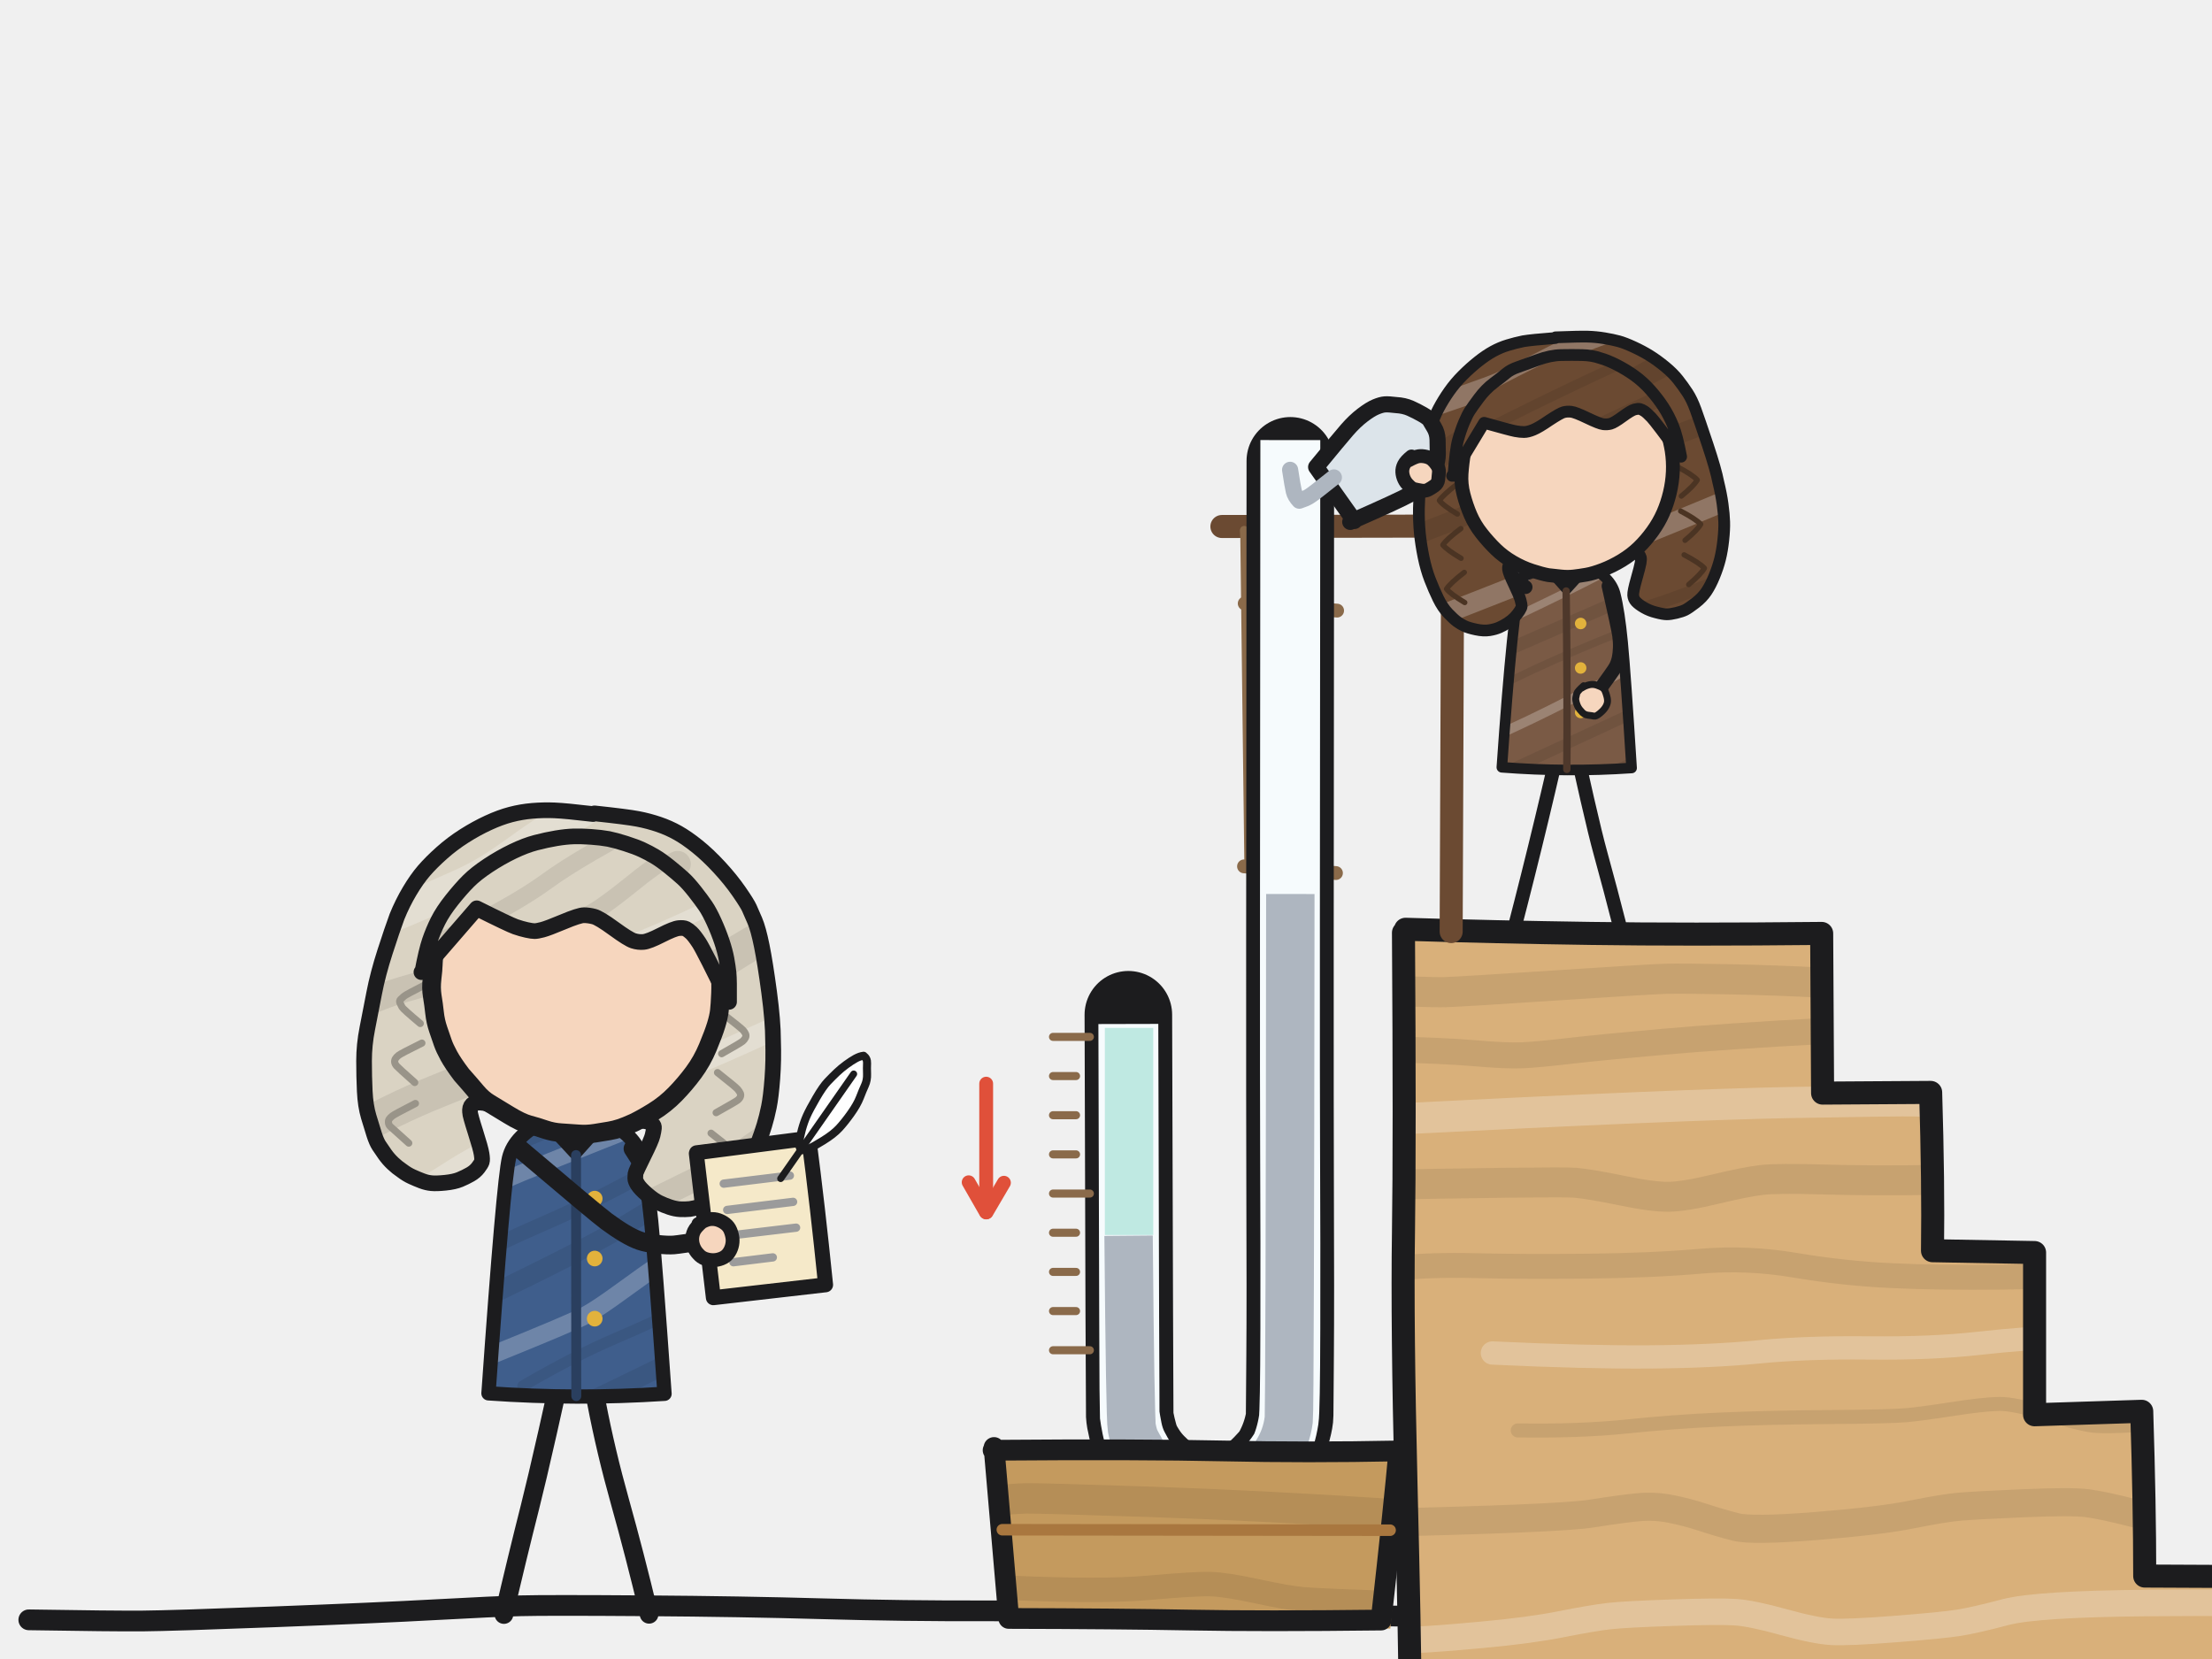
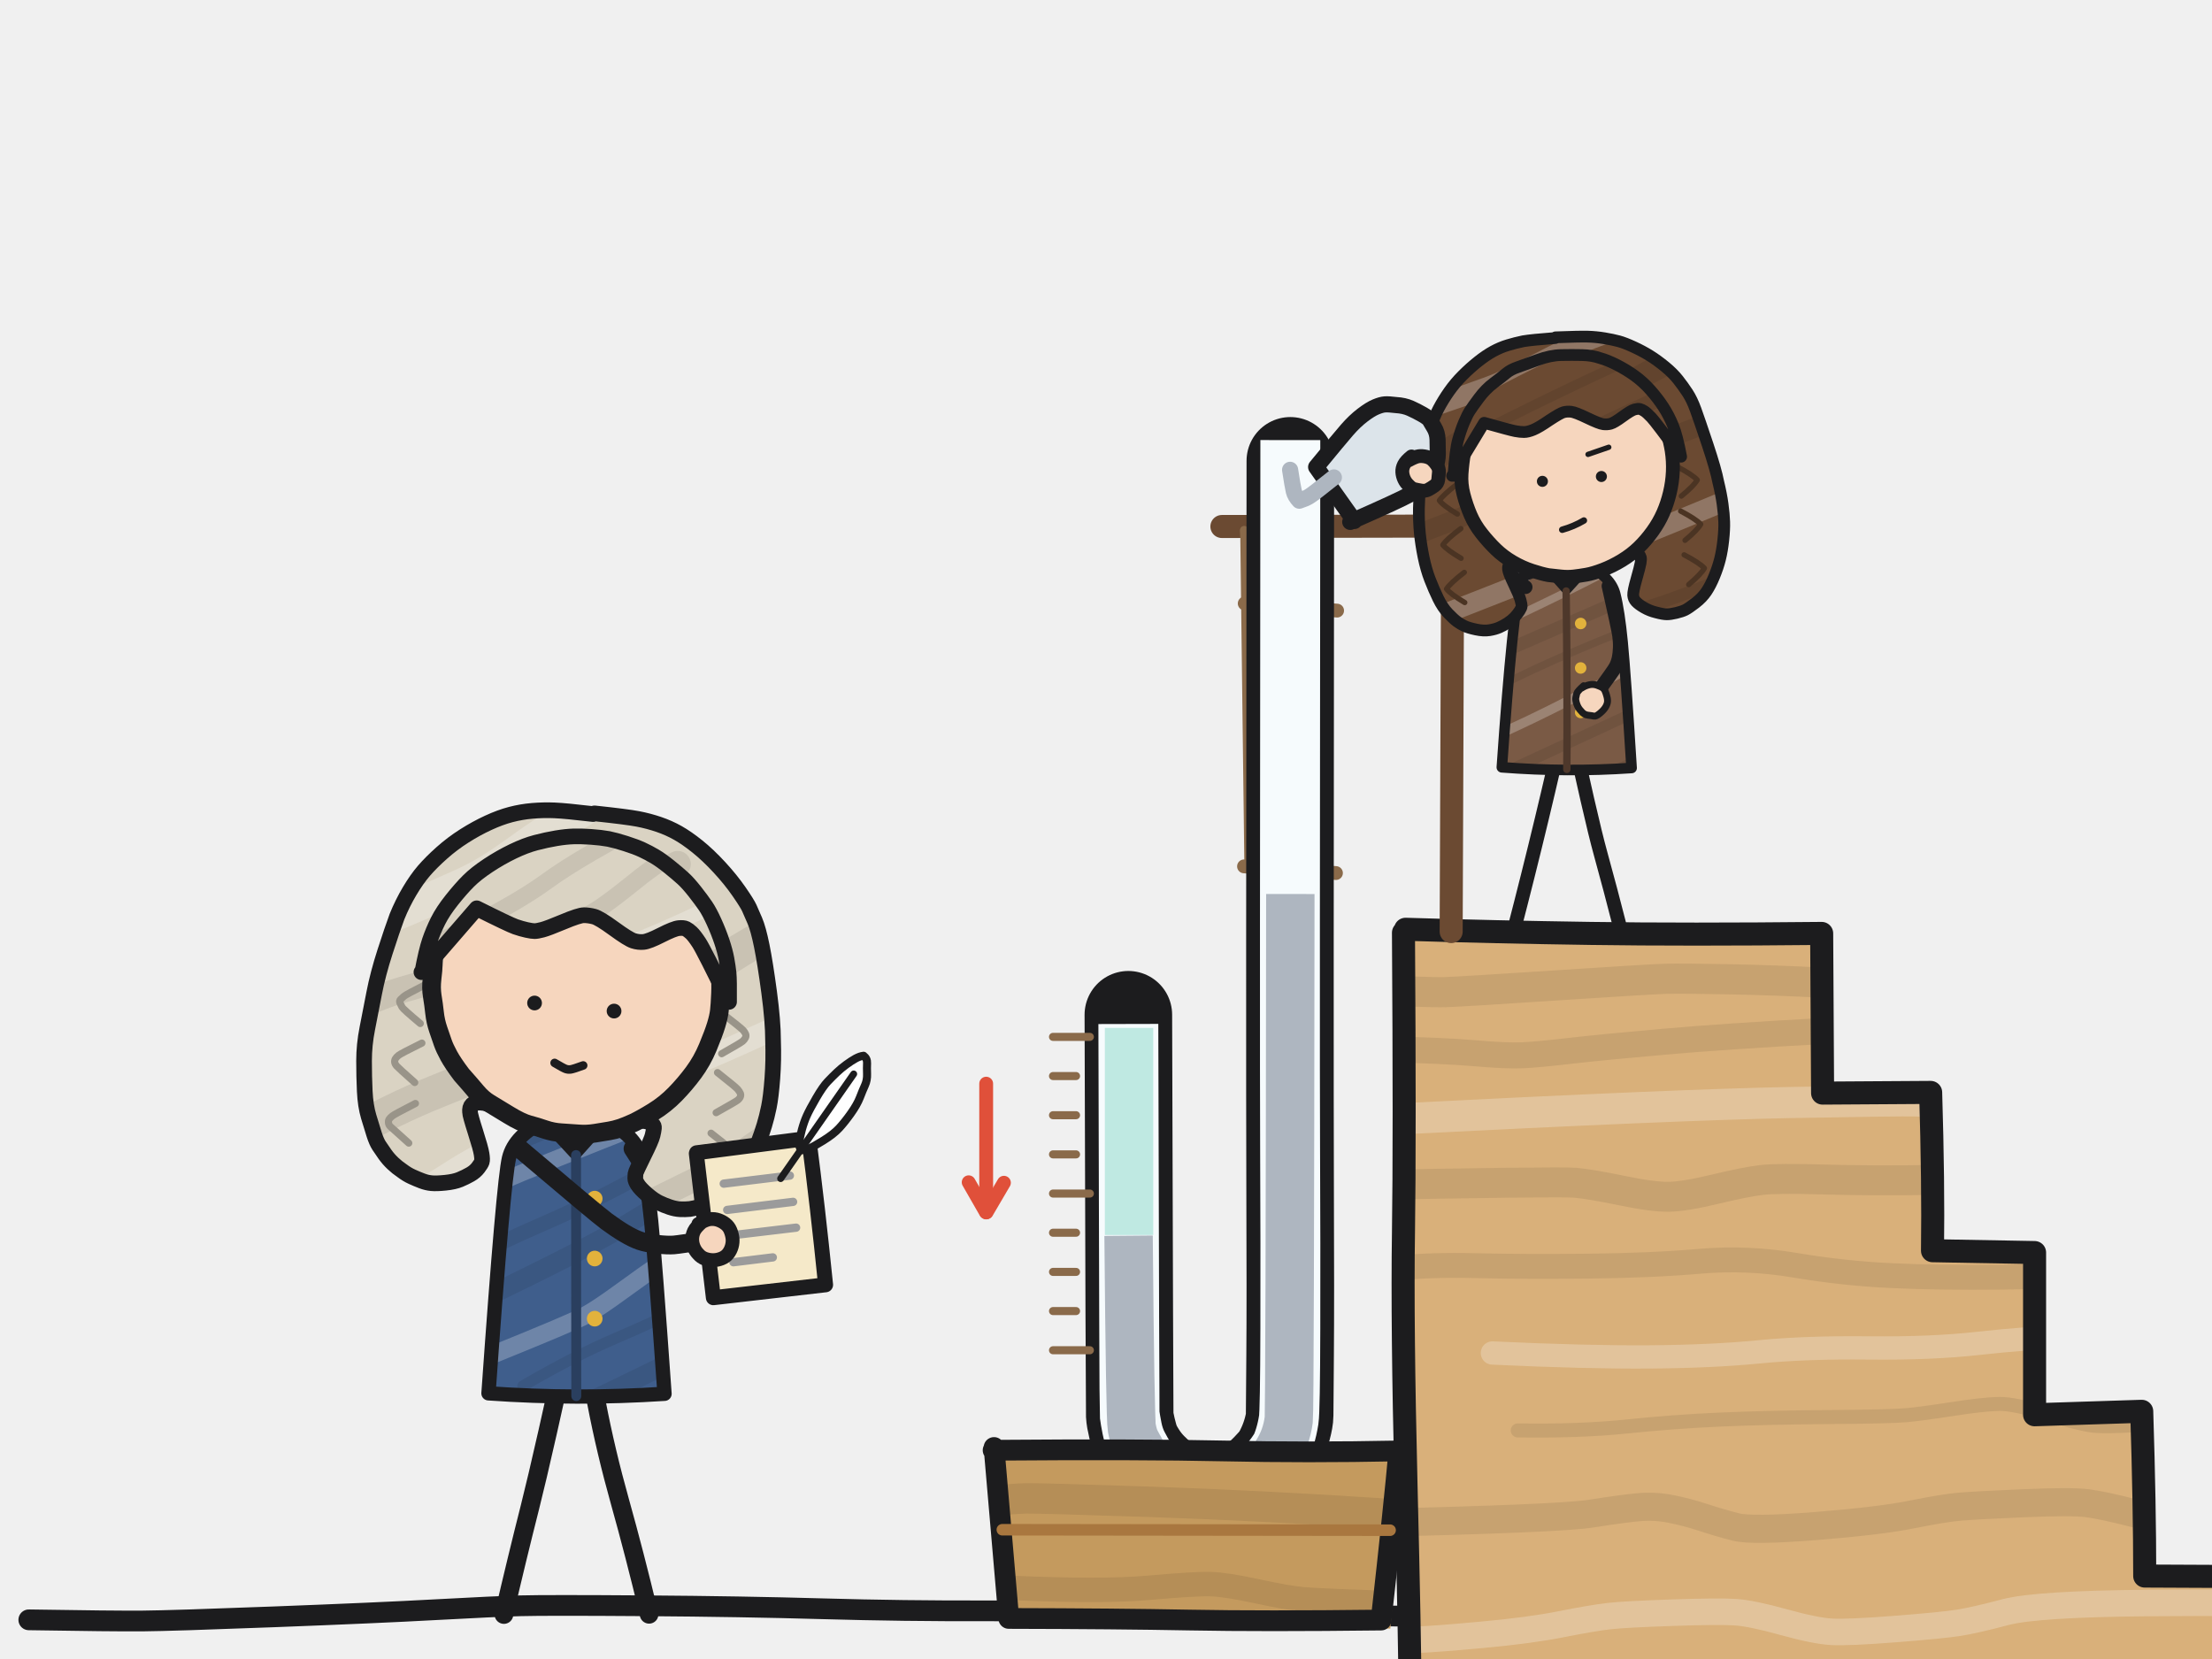
<svg xmlns="http://www.w3.org/2000/svg" viewBox="0 0 960 720" width="960" height="720" fill="none" stroke-linecap="round" stroke-linejoin="round">
  <defs>
    <path id="c1" d="M612.3 405.6l182.1 .5l.5 71.3l46.4-.9q-.2 29 -1.8 68.8l44.9 1.7l-.3 70.2l46.4-.9q1.5 44.6 1.9 69.1l44.5-.4l.6 50.8q-126.2 1.9 -177.6 1.4t-188.8 .4q-.5-210.6 .3-248.6t.9-83.4z" />
    <clipPath id="c1c">
      <use href="#c1" />
    </clipPath>
    <path id="c2" d="M432.5 633.2q144.2-2.4 176.5-2.5q-2.4 40.1 -5.6 76.1l-163.7-1.5l-6.7-73.9l-.5 1.8z" />
    <clipPath id="c2c">
      <use href="#c2" />
    </clipPath>
    <path id="c3" d="M671.4 246.7q-10.2 4.7 -12 12.2t-7.4 75.1q28.4 2.2 56.9-.2q-2.3-33.6 -3.8-50.5t-3.5-24.3t-11.8-12.1l-9 10.1l-9.4-10.3z" />
    <clipPath id="c3c">
      <use href="#c3" />
    </clipPath>
    <path id="c4" d="M669.2 148.6q7.1-1 12.4-1.4t9-.2t7 .6t5.9 1.3t6.2 2.7t7.5 4.4t7.1 5.6t5.6 5.7t4.5 6.6t4.2 8.2t4 11.5q2.2 7.1 3.3 12.4t1.8 10.7t.9 10.3t-.2 8.8t-1.3 8.2t-2.5 8.1t-3.6 6.5t-3.5 4t-3.7 2.5t-3.8 1.8t-3.1 .7q-1.6 .2 -4.4-.2t-4.6-1.1t-3.4-1.7t-2.6-2.1t-1.2-1.9t0-2.5t1.8-7.1t1.5-6.8t-.5-1.9t-1.5-.6t-2.5 0q-1.4 .2 -9.1 2.7t-11.6 3.4t-7.9 .6t-12.1-1.6t-10.1-1.3t-2.8 .8t-.8 1.3t.5 2.4t2.8 6.7t2.5 5.8t-.3 2.3q-.4 1.4 -2.4 3.4t-3.6 3.1t-3.6 1.8t-4.4 1.2t-4.9 0t-5.8-1.9t-4.7-2.7t-3-3t-3.9-6.3t-4-9.9t-2.5-12.2q-.9-6.7 -1-13.9t.7-15.5t2-14.6t2.9-10.7t3.9-8.1t5.3-7.2t7-7.1t7-5.3t6.3-3.2t6.8-2.2t10.5-1.9z" />
    <clipPath id="c4c">
      <use href="#c4" />
    </clipPath>
    <path id="c5" d="M630.8 206.8q.3-8.9 1.3-13.3t1.9-6.5t2.4-5.2t4.3-6.7t6.1-6.8t7.2-5.6t8.2-4.1t6.5-2.2t5.6-1t6.9-.4t5.8 .3q2.2 .3 6.7 1.4t8.6 3.1t7.9 4.7t7 6t5.8 7.3t4.2 8.1t3.5 13.3q-11.3-15 -13.3-17.1t-3.2-2.8t-1.9-1t-2.4 .2t-5.2 3.1t-5.3 3.1t-3.2 .2t-6.9-2.8t-7-2.6t-3.3 .2t-6.1 3.5q-4.5 3 -6.9 4t-4.1 .9t-3.7-.3t-13.2-3.7l-14.2 22.7z" />
    <clipPath id="c5c">
      <use href="#c5" />
    </clipPath>
    <path id="c6" d="M238.3 487.4l-13.8 6.1q-4.9 19.8 -11.8 112.4q38.1 1.9 76.3-.4q-3-43.1 -5-67.2t-4.6-34.1t-16.2-16.4l-12.7 13.6q-11-12 -12.2-14z" />
    <clipPath id="c6c">
      <use href="#c6" />
    </clipPath>
    <path id="c7" d="M257.9 354.4q14 1.5 18.7 2.4t9.3 2.5t8.9 3.7t9.1 5.9t8.5 7.4t6.8 7.7t6.1 9.3t5 11t3.3 11.9t2.3 16.1t1.2 17.2q.2 7.2 -.2 13.3t-1.5 12.8t-2.9 12.7t-4.1 11.6t-5.3 10.2t-4.4 6.1t-3.6 3.3t-4.2 2.7t-5.7 2.4t-5.6 1.4t-4.3 .2q-2.2-.1 -5.8-1.4t-6-2.6t-4.1-3.1t-2.9-3.5t-1.1-2.9t.7-3.3t4.4-9t4-7.7t.2-2t-.5-1.5t-1.7-1.2q-1.3-.4 -3.1-.5t-12.6 1.4t-16 1.6t-10.5-1.1t-15.5-5t-12.9-4t-3.2-.2t-1.3 .7t-.8 1.4t.1 3.2t2.1 9.6q1.9 7.2 1.8 8.3t-.3 2.1t-.9 1.8t-1.5 1.7t-3.1 2.1t-4.8 2.4t-5.2 1.5t-6.1 .4t-6.6-1.2t-5.3-2.4t-3.9-2.9q-2-1.5 -3.6-3.5t-3.2-4.7t-2.6-5.8t-2-6.6t-1.3-7.2t-.8-7.7t-.1-8.6t.4-9.3t2-14.4t4.4-20.4t4.6-15.5q1.7-4.8 3.2-8.2t4.8-8.7t7.4-9.7t9.1-8.3t11.3-7.7t11.8-5.8t10.1-2.8t10.7-.9t12 .4t8.3 .7l-1.5 .2z" />
    <clipPath id="c7c">
      <use href="#c7" />
    </clipPath>
    <path id="c8" d="M184.5 423.6q2.8-12.1 4.5-16.4t3.1-7.1t5-7.8t7.9-9.3t9.5-7.6t10.7-5.7t11.8-3.5t9.2-1.4t7.8 0t9.3 1.1t7.5 1.7q3 .9 8.6 3.4t10.7 6.1t7.2 5.7t4.3 4.4t5.4 7.6t5.8 11.1t3.5 12t1.4 18.7q-11.2-22.7 -13.3-26t-3.4-4.6t-2.4-1.8t-3.1-.4t-7.7 2.6t-7.7 2.8t-4.2-.6t-8.3-5.3t-8.5-5.1t-4.3-.4t-8.8 3.4q-6.8 3.1 -9 3.8t-3.4 .8t-3.5-.3t-4.8-1.3t-16.7-8l-24.1 27.4z" />
    <clipPath id="c8c">
      <use href="#c8" />
    </clipPath>
  </defs>
  <path d="M12.5 703q36.9 .6 49.3 .5t57.1-1.8t70.2-3.1t36.9-1.7t53.8 0t77.3 1.3t71.3 .9t79.6 .9t86.2 1.3t82.5 0t78.1-1.1q38.7-.8 77.4-.5t113.4-3.4" stroke="#1c1c1e" stroke-width="9" />
  <use href="#c1" fill="#D9B07A" />
  <g clip-path="url(#c1c)">
    <path d="M599.2 345.2q13.8-.2 27.7 2t20.8 2.7t27.6-.8t41.4 .1t27.7 .9t20.7-3.4t20.6-3.8t27.7 1.5t48.4 1.5t48.3 .1t76-2.5" stroke="#b69466" stroke-width="11.1" opacity="0.5" />
    <path d="M647.7 382.3q27.9 3.6 55.6 3.1t48.6 .4t69.3-2.1t76.2-2.7t41.7 1.5" stroke="#ead4b6" stroke-width="7.7" opacity="0.55" />
    <path d="M578.9 428.9q41.1 1.9 48 1.7t47.9-2.9t48-2.9t27.4 .2t41.2 1.5t61.6-2.6t178.1-10.9" stroke="#b69466" stroke-width="13.1" opacity="0.5" />
    <path d="M598.9 455.3q27.4 .6 41.2 1.8t20.5 .9t20.5-1.9t41.1-4t68.4-4.6t68.4-3.3t75.3-2t61.7 .9" stroke="#b69466" stroke-width="11.3" opacity="0.5" />
    <path d="M605.4 485.7q123.4-6.3 171.4-7.2t54.9-.7t20.6 3.3t20.7 3.1t20.5-3t20.5-4.1t27.5-.4t75.5-.1" stroke="#ead4b6" stroke-width="13.5" opacity="0.55" />
    <path d="M582 514.5q94.7-1.8 101.5-1.2t20.3 3.4t20.4 2.7t20.2-3.3t20.2-4t27.1-.2t47.4 .2t47.3-2.1t27.1-1.3t33.9 6.2" stroke="#b69466" stroke-width="13" opacity="0.5" />
    <path d="M606.5 550.4q13.8-1.6 34.5-1.1t48.3 .2t48.3-2.1t41.4 1.7t41.5 4.5t48.3 .7t48.3-2.3t62.1-1.3" stroke="#b69466" stroke-width="10.8" opacity="0.5" />
    <path d="M647.7 587.2q40.9 1.9 68.1 1.7t47.6-2.2t47.6-1.7t47.7-2t40.7-3t74.9-1.3" stroke="#ead4b6" stroke-width="10.1" opacity="0.55" />
    <path d="M658.7 620.8q27 .4 47.2-1.7t40.4-3t47.2-1.1t33.7-.8t20.2-2.7t20.2-2.2t20.3 4.2t20.3 5.2t33.7-1.2t40.4-5.1t40.4-4.4" stroke="#b69466" stroke-width="6.1" opacity="0.5" />
    <path d="M593.3 661q83.4-1.9 97.3-4.1t20.8-2.8t13.9 .8t14 3.7t14 4.1t34.7-.4t41.6-5t20.8-3.4t27.8-1.5t27.8 0t20.9 4.5q14 3.9 21 4t48.6-3.1" stroke="#b69466" stroke-width="12.2" opacity="0.5" />
    <path d="M594.9 708.4q13.9 3.4 20.7 3.2t27.6-2.1t34.4-4.6t20.6-3.5t27.6-1.5t27.6-.2t20.7 4.3t20.8 4.2t27.6-1.2t27.5-2.7t20.6-4.7q13.7-3.5 62-3.9t62.1 .6" stroke="#ead4b6" stroke-width="11.5" opacity="0.55" />
    <path d="M575.8 733.4q27.2-.7 34 .8t13.7 3.6t13.6 3.2t34-.8t40.7-5.6t20.3-4.5t54.4-1t68 2.1t40.9 2.3t47.5-1.3t67.9-4.5" stroke="#b69466" stroke-width="13.9" opacity="0.5" />
    <path d="M605.4 772.7q68.5-.3 75.4-.1t20.6 2.2t34.3 2.1t54.8-1.2t54.7-2.9t41.1-.2t27.4 .7t20.5-3.3t20.5-2.7t20.6 3.1t20.7 3.5q6.8 .4 47.9-2.2" stroke="#b69466" stroke-width="11.2" opacity="0.5" />
    <path d="M601.7 807.6q68.6-2.5 89.1-4.1t41.2-.3t27.5 .9t20.5-3.1t20.6-3t20.6 2.6t20.7 3.6t48-1.4t96.1-2.4" stroke="#ead4b6" stroke-width="10.7" opacity="0.55" />
  </g>
  <path d="M610 403.3q38.8 1.2 80.4 1.8t100.2 0l.4 69.3l46.9-.3q1.2 39.3 .8 68.7l44.3 .8l0 70.4l46.5-1.5q1.3 40.6 1.3 71.5l43.3 .2l.3 50q-94.1-1 -126.6-1.6t-72.6 .5t-80.4 .3t-82.9-.2q0-19.6 -1.7-89t-1.1-109.3t0-130.1" stroke="#1c1c1e" stroke-width="10" />
  <path d="M629.8 404.3l.7-178" stroke="#6B4A32" stroke-width="10" />
  <path d="M634.2 228.3l-103.9 .2" stroke="#6B4A32" stroke-width="10" />
  <path d="M539.9 230.2l2 32.1" stroke="#8A6A4A" stroke-width="3.5" />
  <path d="M540.2 261.9l40.1 3.1" stroke="#8A6A4A" stroke-width="6" />
  <path d="M540 230l1.8 145.7" stroke="#8A6A4A" stroke-width="3.5" />
  <path d="M539.9 376l39.9 2.9" stroke="#8A6A4A" stroke-width="6" />
  <path d="M560 200q-.3 262.6 -.1 313.6t0 74.9t-.2 25.8t-1 5.7t-2.6 7.3t-2.8 5.1t-3.9 4.4t-4.3 3.9t-5.1 2.8t-5.4 2.3t-5.7 .9q-3.9 .5 -7.8 0t-5.7-1t-5.4-2.2t-5.1-2.8t-4.3-3.9t-4.9-6.1t-2.8-5.2t-1.6-5.6t-1-5.8t-.6-173.7" stroke="#1c1c1e" stroke-width="38" />
  <path d="M560 191q-.3 266.7 -.1 308.4t.1 77.3t-.7 39.5t-1.7 7.5t-2.2 5.4t-3.4 4.8t-3.8 4.3t-4.8 3.4t-5.1 2.9t-5.6 1.6t-5.7 1q-1.9 .1 -3.9 0t-5.7-1t-5.6-1.6t-5.2-2.9t-6-4.8t-3.9-4.4t-2.9-5.1t-2.5-7.4t-1-5.8t-.6-169.7" stroke="#F6FBFD" stroke-width="26" stroke-linecap="butt" />
  <path d="M560 388q-.2 224.3 -.7 228.2t-1.8 7.5t-3.4 6.9t-4.8 6t-6.1 4.8t-5.2 2.8t-5.6 1.5t-7.7 .8t-7.7-.9t-5.6-1.6t-5-2.9q-3.3-2.1 -6.1-4.8t-4.7-6t-2.8-5.1t-1.6-5.5t-1.4-83.4" stroke="#AEB6C0" stroke-width="21" stroke-linecap="butt" />
  <path d="M490 536l0-89.9" stroke="#BFE9E2" stroke-width="21" stroke-linecap="butt" />
  <path d="M457 450l16 0" stroke="#8A6A4A" stroke-width="3.5" />
  <path d="M457 467l10 0" stroke="#8A6A4A" stroke-width="3.5" />
  <path d="M457 484l10 0" stroke="#8A6A4A" stroke-width="3.5" />
  <path d="M457 501l10 0" stroke="#8A6A4A" stroke-width="3.5" />
  <path d="M457 518l16 0" stroke="#8A6A4A" stroke-width="3.5" />
  <path d="M457 535l10 0" stroke="#8A6A4A" stroke-width="3.5" />
  <path d="M457 552l10 0" stroke="#8A6A4A" stroke-width="3.5" />
  <path d="M457 569l10 0" stroke="#8A6A4A" stroke-width="3.5" />
  <path d="M457 586l16 0" stroke="#8A6A4A" stroke-width="3.5" />
  <use href="#c2" fill="#C49A5E" />
  <g clip-path="url(#c2c)">
    <path d="M427.2 585.8q13.1 1 26.2 3.5t19.6 3t32.8 .3t39.4-2.7t19.7-2.8t32.7 3.9" stroke="#a5814f" stroke-width="13" opacity="0.5" />
    <path d="M436.9 619.1q13.1 2.4 19.7 3t26.3-.3t26.3-.8t26.3 2.2t46.1-.9" stroke="#dfc7a6" stroke-width="6.6" opacity="0.55" />
    <path d="M425.2 652.1q13.5-1.7 20.2-1.8t54 1.5t101.1 5.1" stroke="#a5814f" stroke-width="13.2" opacity="0.5" />
    <path d="M438 689.1q40.3 1.8 60.5 0t26.9-1.6t20.1 3.1t20.1 3.5t47 2" stroke="#a5814f" stroke-width="10.6" opacity="0.5" />
    <path d="M432.2 723.4q38.9 .7 51.9-2t19.4-3.5t13 .2t19.3 4.4t38.8 4" stroke="#dfc7a6" stroke-width="5.8" opacity="0.55" />
    <path d="M449.1 751.8q54.8-1 68.5-1.8t95.8-1" stroke="#a5814f" stroke-width="8.2" opacity="0.5" />
  </g>
  <path d="M431 629.4q63.7-.5 99.9 .3t76.2 0q-2 22.6 -7.7 73.4q-51.5 .6 -83 0t-78.6-.7l-6.4-74.2" stroke="#1c1c1e" stroke-width="9" />
  <path d="M435 663.9l168.3 .2" stroke="#A9773F" stroke-width="5" />
  <path d="M680.3 306.9q-10.7 48.5 -23.4 97.3" stroke="#1c1c1e" stroke-width="6" />
  <path d="M679.9 306.3q10.6 49.2 14.7 64t9 34" stroke="#1c1c1e" stroke-width="6" />
  <path d="M680.5 246.2l-.5 60.2" stroke="#1c1c1e" stroke-width="6.4" />
  <use href="#c3" fill="#7A5A45" />
  <g clip-path="url(#c3c)">
    <path d="M634.6 264q34.3-16.8 58.6-25.1" stroke="#664c3a" stroke-width="2.9" opacity="0.5" />
    <path d="M621.7 283.8q37.4-16.1 73.6-34.7" stroke="#b6a499" stroke-width="3.4" opacity="0.55" />
    <path d="M632 291.7l74.2-32.3" stroke="#664c3a" stroke-width="5.6" opacity="0.5" />
    <path d="M648.3 299q32.6-16.7 78.5-33.5" stroke="#664c3a" stroke-width="3.3" opacity="0.5" />
    <path d="M646.4 320.5q36-16 70.1-36.1" stroke="#b6a499" stroke-width="4.1" opacity="0.55" />
    <path d="M656.2 333.8l70.1-32.5" stroke="#664c3a" stroke-width="4.8" opacity="0.5" />
    <path d="M658.4 355.9q11.5-4.8 78.3-38.4" stroke="#664c3a" stroke-width="6.1" opacity="0.5" />
  </g>
  <path d="M670.4 246.1l-10.2 4.6q-3.7 14.7 -8.4 82.3q28.5 2.2 56.3 .3q-2.6-41.2 -3.9-54.6t-3.2-20.9t-12-12.2l-9.1 10l-9.2-10.3" stroke="#1c1c1e" stroke-width="4.6" />
  <path d="M679.7 256.5q.6 46 .3 77.4" stroke="#4E382B" stroke-width="3.2" />
  <circle cx="686" cy="270.6" r="2.5" fill="#E2B23C" />
  <circle cx="686" cy="289.9" r="2.5" fill="#E2B23C" />
  <circle cx="686" cy="309.2" r="2.5" fill="#E2B23C" />
  <path d="M662.1 254.8q-18.8-15 -23.3-19.1t-9.5-9.6t-18.1-23" stroke="#1c1c1e" stroke-width="6" />
  <path d="M698.1 254.3q4.2 18.6 4.6 21.5t.3 5.4t-.5 4.4t-1.3 3.7t-10 14" stroke="#1c1c1e" stroke-width="6" />
  <use href="#c4" fill="#6B4A32" />
  <g clip-path="url(#c4c)">
    <path d="M603 160.1q12.6-5.6 26.2-9t20.1-5.6t69-31.5" stroke="#5a3e2a" stroke-width="5.4" opacity="0.5" />
    <path d="M606.3 181.6q37.9-12.7 44-15.4t23.9-11.9t56.3-20.6" stroke="#ae9b8e" stroke-width="8.9" opacity="0.55" />
    <path d="M597 213.8q11.9-5.1 22.8-12.6t16.6-10.7t11.8-5.1t19.3-4.2t19.1-4.6t23.1-11.8t29-14.4" stroke="#5a3e2a" stroke-width="10.4" opacity="0.5" />
    <path d="M614.6 232.1q24.4-9.2 48.2-19.5t42.6-16.2t54.8-20.3" stroke="#5a3e2a" stroke-width="8.6" opacity="0.5" />
    <path d="M624.6 267.3q62.5-24.2 136.8-55.1" stroke="#ae9b8e" stroke-width="8.7" opacity="0.55" />
    <path d="M656.9 290.1q23.5-16.2 30.1-18.6t20.3-5.9t39.6-14t38.3-17.3" stroke="#5a3e2a" stroke-width="5.4" opacity="0.5" />
  </g>
  <path d="M675.1 146.4q10.4-.4 14-.3t7.2 .7t6.2 1.3t6.5 2.5t7.1 3.8t6.6 4.8t5.6 5.6t4.1 5.7t3.5 7.3t5.2 15.2t4.6 16.1q1.3 5.3 1.9 9.7t.7 7.7t-.4 7.9t-1.4 8.2t-2.5 7.5t-3.4 6.6t-4.8 5t-4.4 3t-3.9 1.3t-4.1 .6t-4.6-.8q-2.9-.7 -5.3-2.1t-3.5-2.6t-1.2-2.8t1.4-6.9t1.8-7t.1-2.5t-.6-1t-1.5-.6t-3.3 .3t-10.1 3.3t-10.7 3.4q-2.7 .6 -6.5 .3t-11.6-1.8t-9.2-1.6t-2.4 .3t-1.4 .8t-.3 1.8t2.5 6.4t2.9 6.9t.5 2.6t-.9 2.1t-2.2 2.8q-1.4 1.4 -3.1 2.5t-3.5 1.9t-4.3 1.2t-5.8-.3t-5-1.5t-3.2-1.9t-3.9-3.6t-4.3-6.4t-3.6-8.3t-2.8-9.8t-1.6-10.4q-.5-5.3 -.4-10.7t.7-11.8t1.9-12.7t2.6-10.6t3.3-8.1t4.6-7.5t5.9-7t6.7-6t6.5-4.4t6.4-2.7t6.7-1.7q3.5-.6 13.9-1.4" stroke="#1c1c1e" stroke-width="5.1" />
  <path d="M632.4 210.1q-6 4.6 -7.7 7.1q1.7 2.3 7.8 5.9" stroke="#4b3423" stroke-width="2.3" />
  <path d="M634 229.4q-6.1 4.5 -7.8 7.1q1.8 2.2 7.9 5.8" stroke="#4b3423" stroke-width="2.3" />
  <path d="M635.5 248.4q-6 4.6 -7.7 7.2q1.7 2.2 7.9 5.9" stroke="#4b3423" stroke-width="2.3" />
  <path d="M727.8 202.5q6.7 3.5 8.8 5.8q-1.4 2.5 -6.9 7" stroke="#4b3423" stroke-width="2.3" />
  <path d="M729.4 221.8q6.6 3.5 8.7 5.7q-1.4 2.5 -6.8 7" stroke="#4b3423" stroke-width="2.3" />
  <path d="M730.9 240.8q6.7 3.5 8.8 5.8q-1.4 2.5 -6.8 7.1" stroke="#4b3423" stroke-width="2.3" />
  <path d="M648.6 174.2q.8-.4 4.2-3.5t7.4-5.4t8.2-3.8t8.9-1.9t9.1 .2t8.8 2.2t8.3 4t7.4 5.5t6.2 6.7t4.9 7.7t3.2 8.5q1.1 4.4 1.3 8t-.6 8.3t-2.5 9t-4.2 8.5t-5.8 7.7t-6.9 6.4t-7.1 4.3t-6.8 2.5t-8.1 1.2t-9.1-.3t-9-2.2q-4.5-1.5 -8.5-3.9t-6.9-5t-5.8-6.3t-4.6-7.3t-2.8-7.1t-1.3-7.4t.2-8.4t1.8-9t3.8-9.4t4-7.2t2.3-2.6z" fill="#F6D6BE" />
  <path d="M647.4 172.3q6.6-6.1 10.5-8.4t8.1-3.9t8.9-2.2t9.1-.1t8.9 1.7t8.5 3.6t7.7 5t6.6 6.4t4.8 6.6t3.1 6.6t1.9 8q.7 4.5 .5 9.1t-1.3 9.2t-2.9 8.7t-4.6 8t-6 7t-7.3 5.6t-8.3 4.1t-7.1 2.1t-5.5 .8t-5.5 0t-5.5-.6q-2.8-.5 -7.1-1.9t-8.4-3.8t-7.3-5.5t-6.2-6.9t-4.8-8t-3-8.8t-.9-9.1t1.2-9.8t3.3-10.1t5.3-9.5t9.7-10.9" stroke="#1c1c1e" stroke-width="6" />
  <use href="#c5" fill="#6B4A32" />
  <g clip-path="url(#c5c)">
    <path d="M622.2 154.3q35.3-11.4 91.4-36.4" stroke="#5a3e2a" stroke-width="5.1" opacity="0.5" />
    <path d="M629.6 176.3q22.1-13 45.2-23.7t35.1-15.2" stroke="#ae9b8e" stroke-width="5.4" opacity="0.55" />
    <path d="M641.8 187.7q46.5-23.3 70.4-33.6" stroke="#5a3e2a" stroke-width="4.3" opacity="0.5" />
    <path d="M637.3 214.2q11.9-4.7 28.6-14.5t63.3-30.9" stroke="#5a3e2a" stroke-width="7.1" opacity="0.5" />
    <path d="M647.4 228.7q70.8-34.3 94.9-44.5" stroke="#ae9b8e" stroke-width="7" opacity="0.55" />
    <path d="M667.6 233.6q43.2-20.9 65.2-30.5" stroke="#5a3e2a" stroke-width="3.3" opacity="0.5" />
    <path d="M673.7 246.5q35-18.2 41.1-20.6t18.8-6" stroke="#5a3e2a" stroke-width="3.3" opacity="0.5" />
  </g>
  <path d="M630.8 206.5q.8-11.3 2-15.6t2.6-7.6t2.5-5t4-5.6t6.4-6.5t5.4-4.2t5.1-2.7t8.6-3.1t10.1-2.1t9.1 0t7.8 1.3q3.3 .9 7.4 3t7.7 4.7t6.8 6.2t5.6 7.3t4.2 8.1t3.5 13.5q-10.9-14.9 -12.9-17t-3.1-2.8t-1.9-.9t-2.3 .2t-5.2 3.1t-5.2 3.1t-3.2 .2t-6.9-2.7t-7-2.7t-3.3 .2t-6.2 3.5q-4.5 3.1 -6.9 4.1t-4.1 1t-3.8-.4t-13.5-3.6l-13.9 23" stroke="#1c1c1e" stroke-width="5.1" />
+   <circle cx="669.4" cy="208.9" r="2.4" fill="#1c1c1e" />
+   <circle cx="695" cy="206.8" r="2.4" fill="#1c1c1e" />
+   <path d="M689.2 197.2l9-3.1" stroke="#1c1c1e" stroke-width="2.3" />
+   <path d="M678 229.9q5-1.4 9.4-4" stroke="#1c1c1e" stroke-width="2.8" />
  <path d="M686.5 300.1q.7-.7 2.3-1.5t2.6-.9t1.8 .3t2.2 1.5t1.7 2.1t.4 2.6t-.9 3.3t-2.5 2.4t-2.5 .9t-1.9-.2t-2.3-1.4q-1.5-1.2 -2-2.9t-.5-2.8t.4-1.8t1.2-1.6z" fill="#F6D6BE" />
  <path d="M686.5 298.6q1.5-1 3.2-1.4t3.4 .2t2.4 1.1t1.1 1.4t.8 2.4t.2 2.6t-1 2.3t-2.4 2.5t-2.4 1.1t-2.6-.4t-3-1.8q-1.3-1.3 -1.9-3.1t-.4-2.7t.4-1.8t3-3.4" stroke="#1c1c1e" stroke-width="3" />
  <path d="M586.9 226.2q23.8-10.1 26.4-11.6t4.4-3.1t3.2-4.3t1.8-4.2t.7-4.8t-.2-6.2t-.9-4.2t-1-2.3t-2.5-2.7t-4.5-3t-5.8-2.1q-3.2-.7 -6.3-.6t-4.6 .4t-3.5 1.7t-4.3 3.2t-19 21.6l16.1 22.2z" fill="#DCE4EA" />
  <path d="M586 226.5q21.6-9.5 25.8-11.9t6.2-4t2.7-2.9t2-4.4t1.3-6.3t-.1-6.2t-1.5-5.3t-1.9-3.2t-3.1-2.4t-5.3-2.7t-6.2-1.4q-3.2-.4 -4.8-.3t-4 1.1t-5.8 3.6t-6.7 6.4t-13.4 16.1l16.6 23.4" stroke="#1c1c1e" stroke-width="7" />
  <path d="M578.9 207.2q-9.1 7.3 -10.8 8.3t-4.2 1.8q-1.9-2 -2.4-4.1t-1.6-9.3" stroke="#AEB6C0" stroke-width="7" />
  <path d="M612.8 201.8q2.3-1.5 3.6-1.7t2.7 .1t2.3 1.2t1.7 1.9t.9 2.4t-.1 2.6t-1.1 2.3t-2 1.8t-2.5 .9t-2.7-.2t-2.4-1.2q-1.1-.9 -1.8-2.1t-.9-2.6t.1-2.7t2.1-3.6l.1 .9z" fill="#F6D6BE" />
  <path d="M611.3 199.8q2.9-1.6 4.4-1.8t3.2 .2t2.8 1.4t2 2.4t.8 2.9t-.3 3.2t-1.6 2.7t-2.7 1.7t-3.1 .4t-3-.6t-2.5-1.7q-1.2-1.1 -1.9-2.6t-.8-3.1t.7-3.2t3.3-3.6" stroke="#1c1c1e" stroke-width="6" />
  <path d="M249.4 568.4q-13.7 63.2 -19.4 85.7t-11.3 46.6" stroke="#1c1c1e" stroke-width="8.1" />
  <path d="M250.4 569.2q4.5 18.8 8.5 39.7t10.2 43t12.6 48.7" stroke="#1c1c1e" stroke-width="8.1" />
  <path d="M249.8 487.4q-.3 19.9 .6 82" stroke="#1c1c1e" stroke-width="8.7" />
  <use href="#c6" fill="#3F5E8C" />
  <g clip-path="url(#c6c)">
    <path d="M166.1 522.4q12.4-4.4 18.3-7.2t23.3-11.9t35.8-16.1t30.3-12.5" stroke="#354f76" stroke-width="8.6" opacity="0.5" />
    <path d="M180.7 537.3q33-22.4 38.9-25.3t67.3-27.2" stroke="#95a6c0" stroke-width="7.3" opacity="0.55" />
    <path d="M193.1 551.4q24.3-12.4 43.1-20.5t42.7-21.1" stroke="#354f76" stroke-width="6.4" opacity="0.5" />
    <path d="M191.3 572.3q61.2-29 78.6-39.7t23.5-13.6t18.9-7.6" stroke="#354f76" stroke-width="8.5" opacity="0.5" />
    <path d="M213.4 588.1q35.1-14.2 40.6-17.2t15.9-10.6t15.6-11t29.3-11.8" stroke="#95a6c0" stroke-width="7.7" opacity="0.55" />
    <path d="M226.9 601.5q22.5-13.1 40.3-20.7t53-24.4" stroke="#354f76" stroke-width="4.8" opacity="0.5" />
    <path d="M218.3 625.5q24.4-10.3 95.6-45.6" stroke="#354f76" stroke-width="8.3" opacity="0.5" />
  </g>
  <path d="M237 486.2q-13.7 6.4 -16.1 16.4t-8.9 102.1q38.4 2.7 76.4 .2q-4.1-58.1 -5.8-75t-4.2-27.2t-16.3-16.5l-12.4 13.8l-12.5-13.5" stroke="#1c1c1e" stroke-width="6.2" />
  <path d="M250 501.3l.1 104.6" stroke="#2A3F5F" stroke-width="4.3" />
  <circle cx="258.1" cy="520.2" r="3.4" fill="#E2B23C" />
  <circle cx="258.1" cy="546.2" r="3.4" fill="#E2B23C" />
  <circle cx="258.1" cy="572.3" r="3.4" fill="#E2B23C" />
  <path d="M225.4 498.4q33.6 28.5 37.8 31.6t7.9 5.3t6.6 3.2t7.5 1.5t7.2 .3t17-2.5" stroke="#1c1c1e" stroke-width="8.1" />
  <path d="M274.7 498.5q7.3 11.5 9 13.8t3.6 4t4.1 2.6t4.1 .7t5.8-1.5t26.1-12.9" stroke="#1c1c1e" stroke-width="8.1" />
  <use href="#c7" fill="#DAD3C3" />
  <g clip-path="url(#c7c)">
    <path d="M99 399.2q72.3-37.3 83.7-45t17.4-10.9t24.3-11.8t24.9-10.9t20.3-4.5" stroke="#b7b1a4" stroke-width="15.3" opacity="0.5" />
    <path d="M130.5 407.6q27.1-4.9 45.4-12.7t24.4-10.6t11.8-6.2t16.7-11.4t34.3-21t62.1-24.2" stroke="#ebe7de" stroke-width="14.5" opacity="0.55" />
    <path d="M143.5 444.5q11.9-7.2 18.1-10.2t19.8-6.7t20.1-5.9t31.4-14.4t36.8-19.1t24.4-13.2" stroke="#b7b1a4" stroke-width="11.4" opacity="0.5" />
    <path d="M146.5 494.8q24.3-13.7 43.8-21.4t44.7-19.5t44.6-19.6t37.2-19.1t42.9-23.2" stroke="#b7b1a4" stroke-width="14.7" opacity="0.5" />
    <path d="M157.9 528.6q25.2-11.6 36.9-19.3t36.5-19.9t44.9-18.3t70.2-29.6" stroke="#ebe7de" stroke-width="9.8" opacity="0.55" />
    <path d="M202.3 556.4q25.3-11.7 44.7-19.5t38.3-17t24.9-12.5t17.7-11.6t18-11t20.9-4.7t27.6-6.7" stroke="#b7b1a4" stroke-width="10.2" opacity="0.5" />
    <path d="M233 576.2q28.7-4 35-6.8t17.8-11.1t29.5-18.7t24.1-13.9t31.8-13.8" stroke="#b7b1a4" stroke-width="6.6" opacity="0.5" />
  </g>
  <path d="M258 353q14.1 1.5 18.8 2.4t9.1 2.4t8.3 3.7t8.5 5.9t9.5 9t8.5 10.5t4.5 7.2t2.4 5.5t3 10.9t3.2 20.1t1.7 21q.3 8.4 -.3 16.4t-1.5 12.4t-2 8t-2.5 7.3t-3 6.8t-4.7 7.6t-4.9 6.2t-4 3.2t-4.3 2.5t-4.5 1.7t-4.4 1q-2.1 .2 -4.2 .1t-4.5-.9t-4.7-1.9t-5.2-3.6t-4-4.2t-1.1-2.8t.1-2t3.5-7.7t3.9-8.9t.6-3.2t-.6-1.6q-.5-.6 -1.9-1.1t-4.5-.6t-14.3 1.4t-15.2 1.3t-9.2-1.3t-15.7-4.9t-12.3-4.1t-3.2-.1t-2 .8t-.8 1.4t-.1 1.9q0 1.2 2.3 8.4t2.7 9.7t.1 3.4t-1.6 2.6t-3.4 2.9t-4.5 2.2t-6.3 1.4t-6 .2t-4.2-1t-4.3-1.8t-4.3-2.6q-2.1-1.4 -4-3.2t-3.4-3.9t-2.6-3.8t-2.1-4.8t-2.4-7.8t-1.7-11t-.3-13.2t1.4-14t3-15.4t4.7-17.9t5.2-15.3q2.4-5.9 5.5-11.1t6.2-8.8t7.7-7.7t9.8-7.4t10.4-5.7t9.8-3.6t9.4-1.6t9.6-.2t16.7 1.6" stroke="#1c1c1e" stroke-width="6.8" />
  <path d="M185.3 427q-9.1 4.6 -10 5.4t-1.5 1.4t-.2 1.5t.9 1.8t7.9 7.1" stroke="#999489" stroke-width="3.1" />
  <path d="M183.1 452.7q-9.1 4.5 -10.1 5.3t-1.4 1.5t-.3 1.5t.9 1.7t7.8 7.1" stroke="#999489" stroke-width="3.1" />
  <path d="M180.3 478.9q-9 4.6 -10 5.4t-1.4 1.4t-.3 1.6t.9 1.7t7.9 7.1" stroke="#999489" stroke-width="3.1" />
  <path d="M313.6 439.9q8.1 6.3 8.9 7.2t1.1 1.7t-.1 1.6t-1.2 1.5t-9.1 5.4" stroke="#999489" stroke-width="3.1" />
  <path d="M311.4 465.5q8 6.3 8.8 7.3t1.1 1.7t0 1.5t-1.2 1.5t-9.3 5.4" stroke="#999489" stroke-width="3.1" />
  <path d="M308.6 491.8q8.1 6.3 8.9 7.2t1.1 1.8t0 1.5t-1.2 1.5t-9.2 5.4" stroke="#999489" stroke-width="3.1" />
  <path d="M216.6 384.2q8.2-5.3 10.4-6.4t5.7-2.3t5.9-1.8t6-1t6-.5t6 .2t8.3 1.5t7 2.1t5.5 2.5t5.4 3.1t5 3.7q2.9 2.3 7.1 7t6.2 7.7t3.9 6.3t3.8 9t2.9 9.2t.9 6.1t-.1 7.3t-1.6 9.6t-2.3 7.1t-2.7 5.6t-3.3 5.3q-1.5 2.1 -3.9 5t-7.3 7.1t-10.3 7.2t-10.2 4.8t-9.8 2.2t-7.5 .7t-6.2-.6t-9.7-2.3t-11.5-4.7t-10.4-6.7t-8.9-8.4q-4.1-4.7 -7.1-9.9t-4.9-11t-2.8-11.7t-.5-12.1t1.1-9.9t1.6-6t2.4-5.8t2.9-5.6t3.8-5.1t6.2-6.2t5.8-4.8l1.2 2.5z" fill="#F6D6BE" />
  <path d="M213.4 380.7q4-2.8 7.3-4.6t7.8-3.4t7-2.2t6.1-1t9.9-.2t12.2 1.5t11.5 3.6t10.6 5.8t7.7 5.9t4.3 4.4t4.8 7q3.3 5.2 5.7 10.9t3.1 9.3t1.1 6.1t.2 7.4t-.5 7.5t-1.4 6.2t-3.6 9.6t-6.2 11t-8 9.4t-9.5 7.6t-8.6 4.8q-3.3 1.5 -5.7 2.3t-4.8 1.2t-6.1 1t-7.3 .3t-7.3-.5t-7.2-1.4t-6.9-2.1t-8.8-4.2t-8.4-5.1t-5.6-4.9t-6.5-7.5q-3.7-4.9 -5.5-8.2t-2.6-5.6t-2-5.8t-1.6-7.2t-1-7.3t-.1-7.5t.6-7.4t1.2-6.2t2-6t2.6-5.8t2.5-4.4q1.4-2.2 3.8-5.1t4.3-4.7t4.9-4.1t14.2-8.3" stroke="#1c1c1e" stroke-width="8.1" />
  <use href="#c8" fill="#DAD3C3" />
  <g clip-path="url(#c8c)">
    <path d="M182.1 365.6l86.8-42.7" stroke="#b7b1a4" stroke-width="4.4" opacity="0.5" />
    <path d="M188 385.8q22.6-14.1 46.4-26t46.7-25.5" stroke="#ebe7de" stroke-width="6.9" opacity="0.55" />
    <path d="M188 409.9q33.8-16.1 49.1-27.3t48.6-28.2" stroke="#b7b1a4" stroke-width="7.4" opacity="0.5" />
    <path d="M193.2 423.2q23.2-12.3 35.9-16.3t18.9-6.4t11.7-6t15.9-12t21.7-14.9" stroke="#b7b1a4" stroke-width="7.7" opacity="0.5" />
    <path d="M192.2 450.9q23.1-11.7 39.8-21.7t22.6-12.8t18.2-7.2t35.8-15.6" stroke="#ebe7de" stroke-width="6.3" opacity="0.55" />
    <path d="M220.3 466.3q34.3-20.6 52.5-29t51.7-30.4" stroke="#b7b1a4" stroke-width="7" opacity="0.5" />
    <path d="M232.1 478.5q22.6-11.1 100.2-52.9" stroke="#b7b1a4" stroke-width="6.2" opacity="0.5" />
  </g>
  <path d="M183.3 421.8q1.7-9.1 3.2-13.5t3.6-8.6t6-9.1t7.2-8.2t8.6-6.8t10.7-6.1t10-3.8t8.8-1.9t7.5-.8t7.6 .2t7.6 .9q3 .6 7.4 2t7.2 2.7t5.5 2.9t6.3 4.5t5.9 5t5.2 5.8t4.6 6.2t3.7 6.9t3.4 8.6t2 7.5t.9 6.1q.3 3.1 .2 12.5q-10.9-22.4 -13-25.6t-3.4-4.4t-2.3-1.7t-3.1-.3t-7.6 3t-7.7 3t-4.4-.5t-8.5-5.3t-8.6-5.2t-4.4-.6t-9 2.9q-6.7 2.8 -9 3.4t-3.4 .6t-3.4-.5t-4.9-1.4t-16.8-8l-24 27.7" stroke="#1c1c1e" stroke-width="6.8" />
+   <circle cx="232" cy="435.3" r="3.2" fill="#1c1c1e" />
+   <circle cx="266.5" cy="438.8" r="3.2" fill="#1c1c1e" />
+   <path d="M240.7 461.3q3.7 2.2 4.8 2.6t2.3 .2t5.3-1.7" stroke="#1c1c1e" stroke-width="3.7" />
  <path d="M302.6 501.1l49-5q4.6 30.7 8.4 61.5l-48.5 6.3l-6.9-62.5l-2-.3z" fill="#F5E9C9" />
  <path d="M302.3 500.3l48.7-6.3q3.8 29.1 7.3 63.6l-48.7 5.6l-7.4-62.6" stroke="#1c1c1e" stroke-width="6.5" />
  <path d="M314.1 513.7l28.7-3.5" stroke="#9b9b9b" stroke-width="3.6" />
  <path d="M315.6 525.1l28.6-3.5" stroke="#9b9b9b" stroke-width="3.6" />
  <path d="M316.9 536.2l28.6-3.4" stroke="#9b9b9b" stroke-width="3.6" />
  <path d="M318.3 547.8l17.1-2.1" stroke="#9b9b9b" stroke-width="3.6" />
  <path d="M347.5 499.4q.4 .3 2.3-.2t5.6-2.5t6.3-4.3t4.9-4.9t4.6-6.6t3.5-7t1.7-6.7t.3-4.9t-.5-2.4t-1.2-1.1t-1.7 .2q-1 .4 -3.7 2.2t-6 4.8t-5.6 5.8t-4.8 7.3t-4 8.2t-2 6.8t-.3 4.1t.6 1.2z" fill="#FFFFFF" />
  <path d="M347.6 499.2q1.6 0 3.4-.7t6.3-3.5t6.9-5.4t5.1-6.4t3.9-6.9t2.2-5.3t.9-4.9t0-4.7t-1.5-3.2q-1.7 .2 -3.5 1.2t-4 2.6t-4.1 3.4t-4 4t-5 7.2t-4.1 7.7t-2.1 6t-1.1 5.5t.8 3.2" stroke="#1c1c1e" stroke-width="3.5" />
  <path d="M338.8 511.5l31.7-45.4" stroke="#1c1c1e" stroke-width="3" />
  <path d="M303.7 534.4q.9-1.2 2.3-1.9t2.9-1t3 .2t2.8 1.2t2.1 2.3t1 2.9t-.1 3t-1.4 2.8t-2.3 2t-2.9 1t-3-.1q-1.6-.3 -2.8-1.3t-2-2.3t-1.1-2.9t.1-3.1t1.4-2.8z" fill="#F6D6BE" />
  <path d="M303.1 531.2q3.2-1.9 5.1-2.1t3.6 .4t3.1 1.7t2.1 2.8t.9 3.4t-.3 3.5t-1.6 3.2t-2.9 2.1t-3.6 .7t-3.5-.6t-2.9-2q-1.3-1.3 -2-3t-.7-3.5t.8-3.5t3.6-4.1" stroke="#1c1c1e" stroke-width="6" />
  <path d="M428 470.3l0 55.9" stroke="#E0503A" stroke-width="6" />
  <path d="M420.4 513.1l7.4 12.9" stroke="#E0503A" stroke-width="6" />
  <path d="M435.7 513.3l-7.5 12.8" stroke="#E0503A" stroke-width="6" />
</svg>
